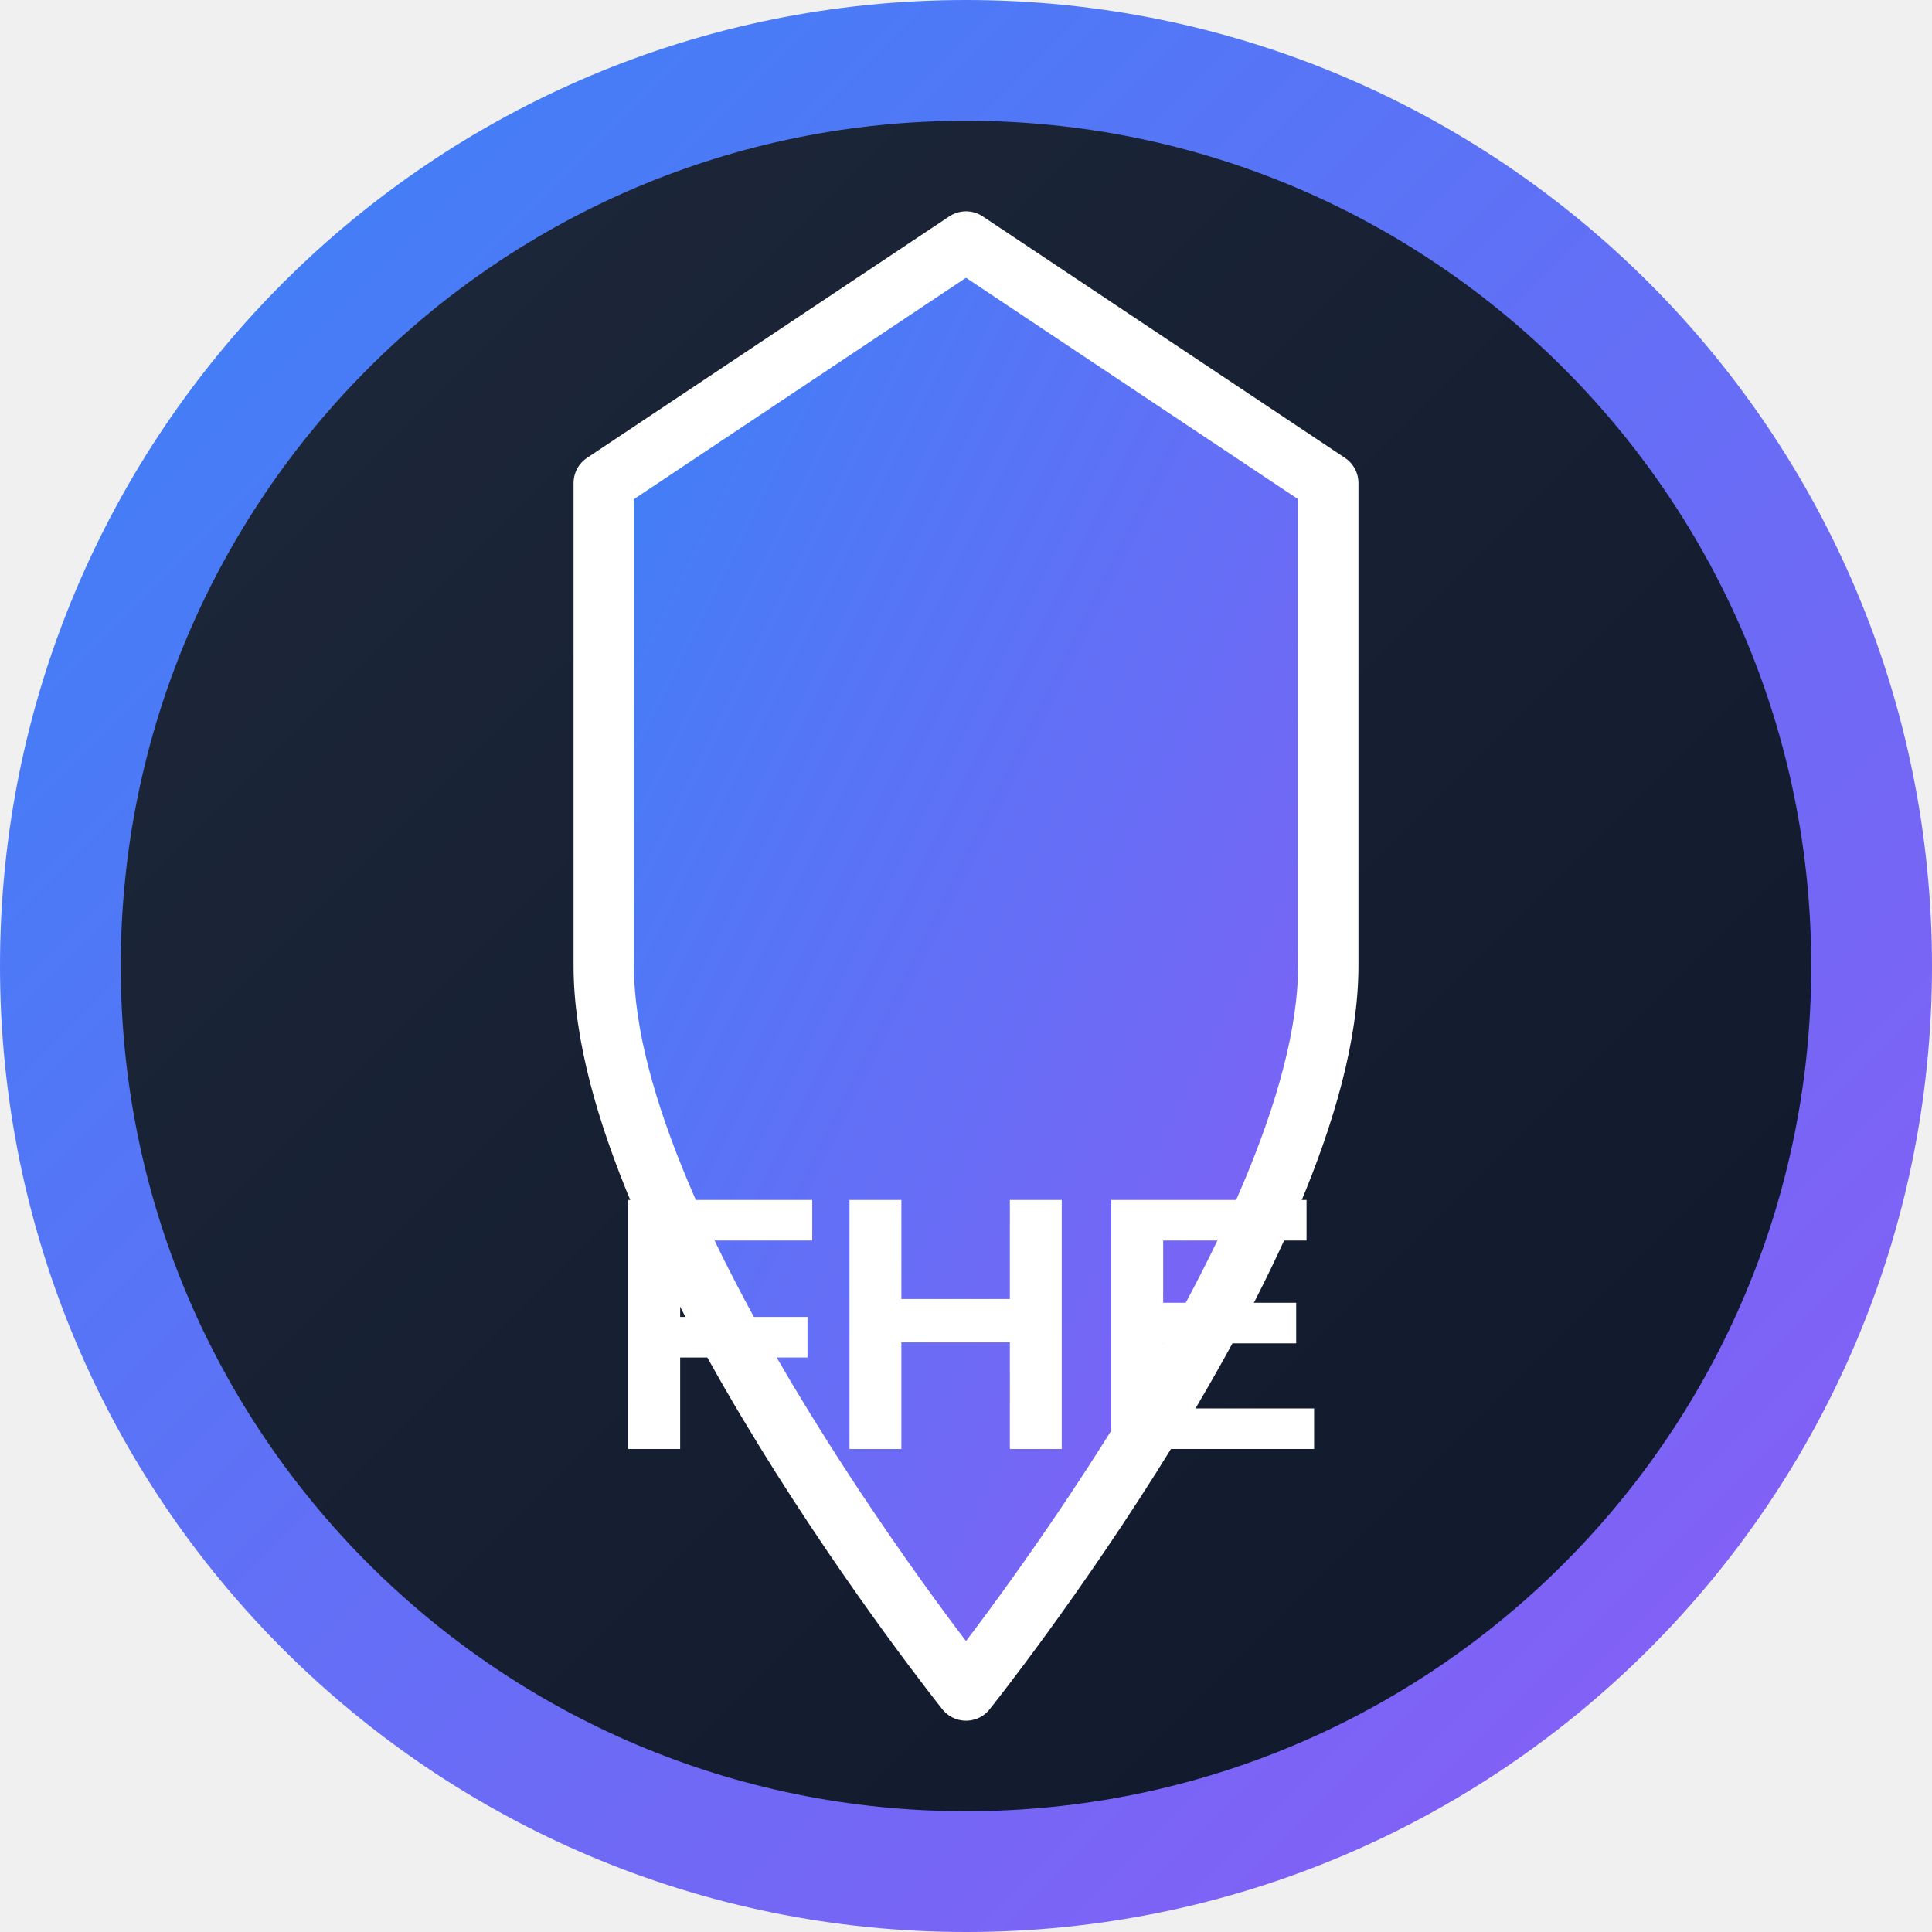
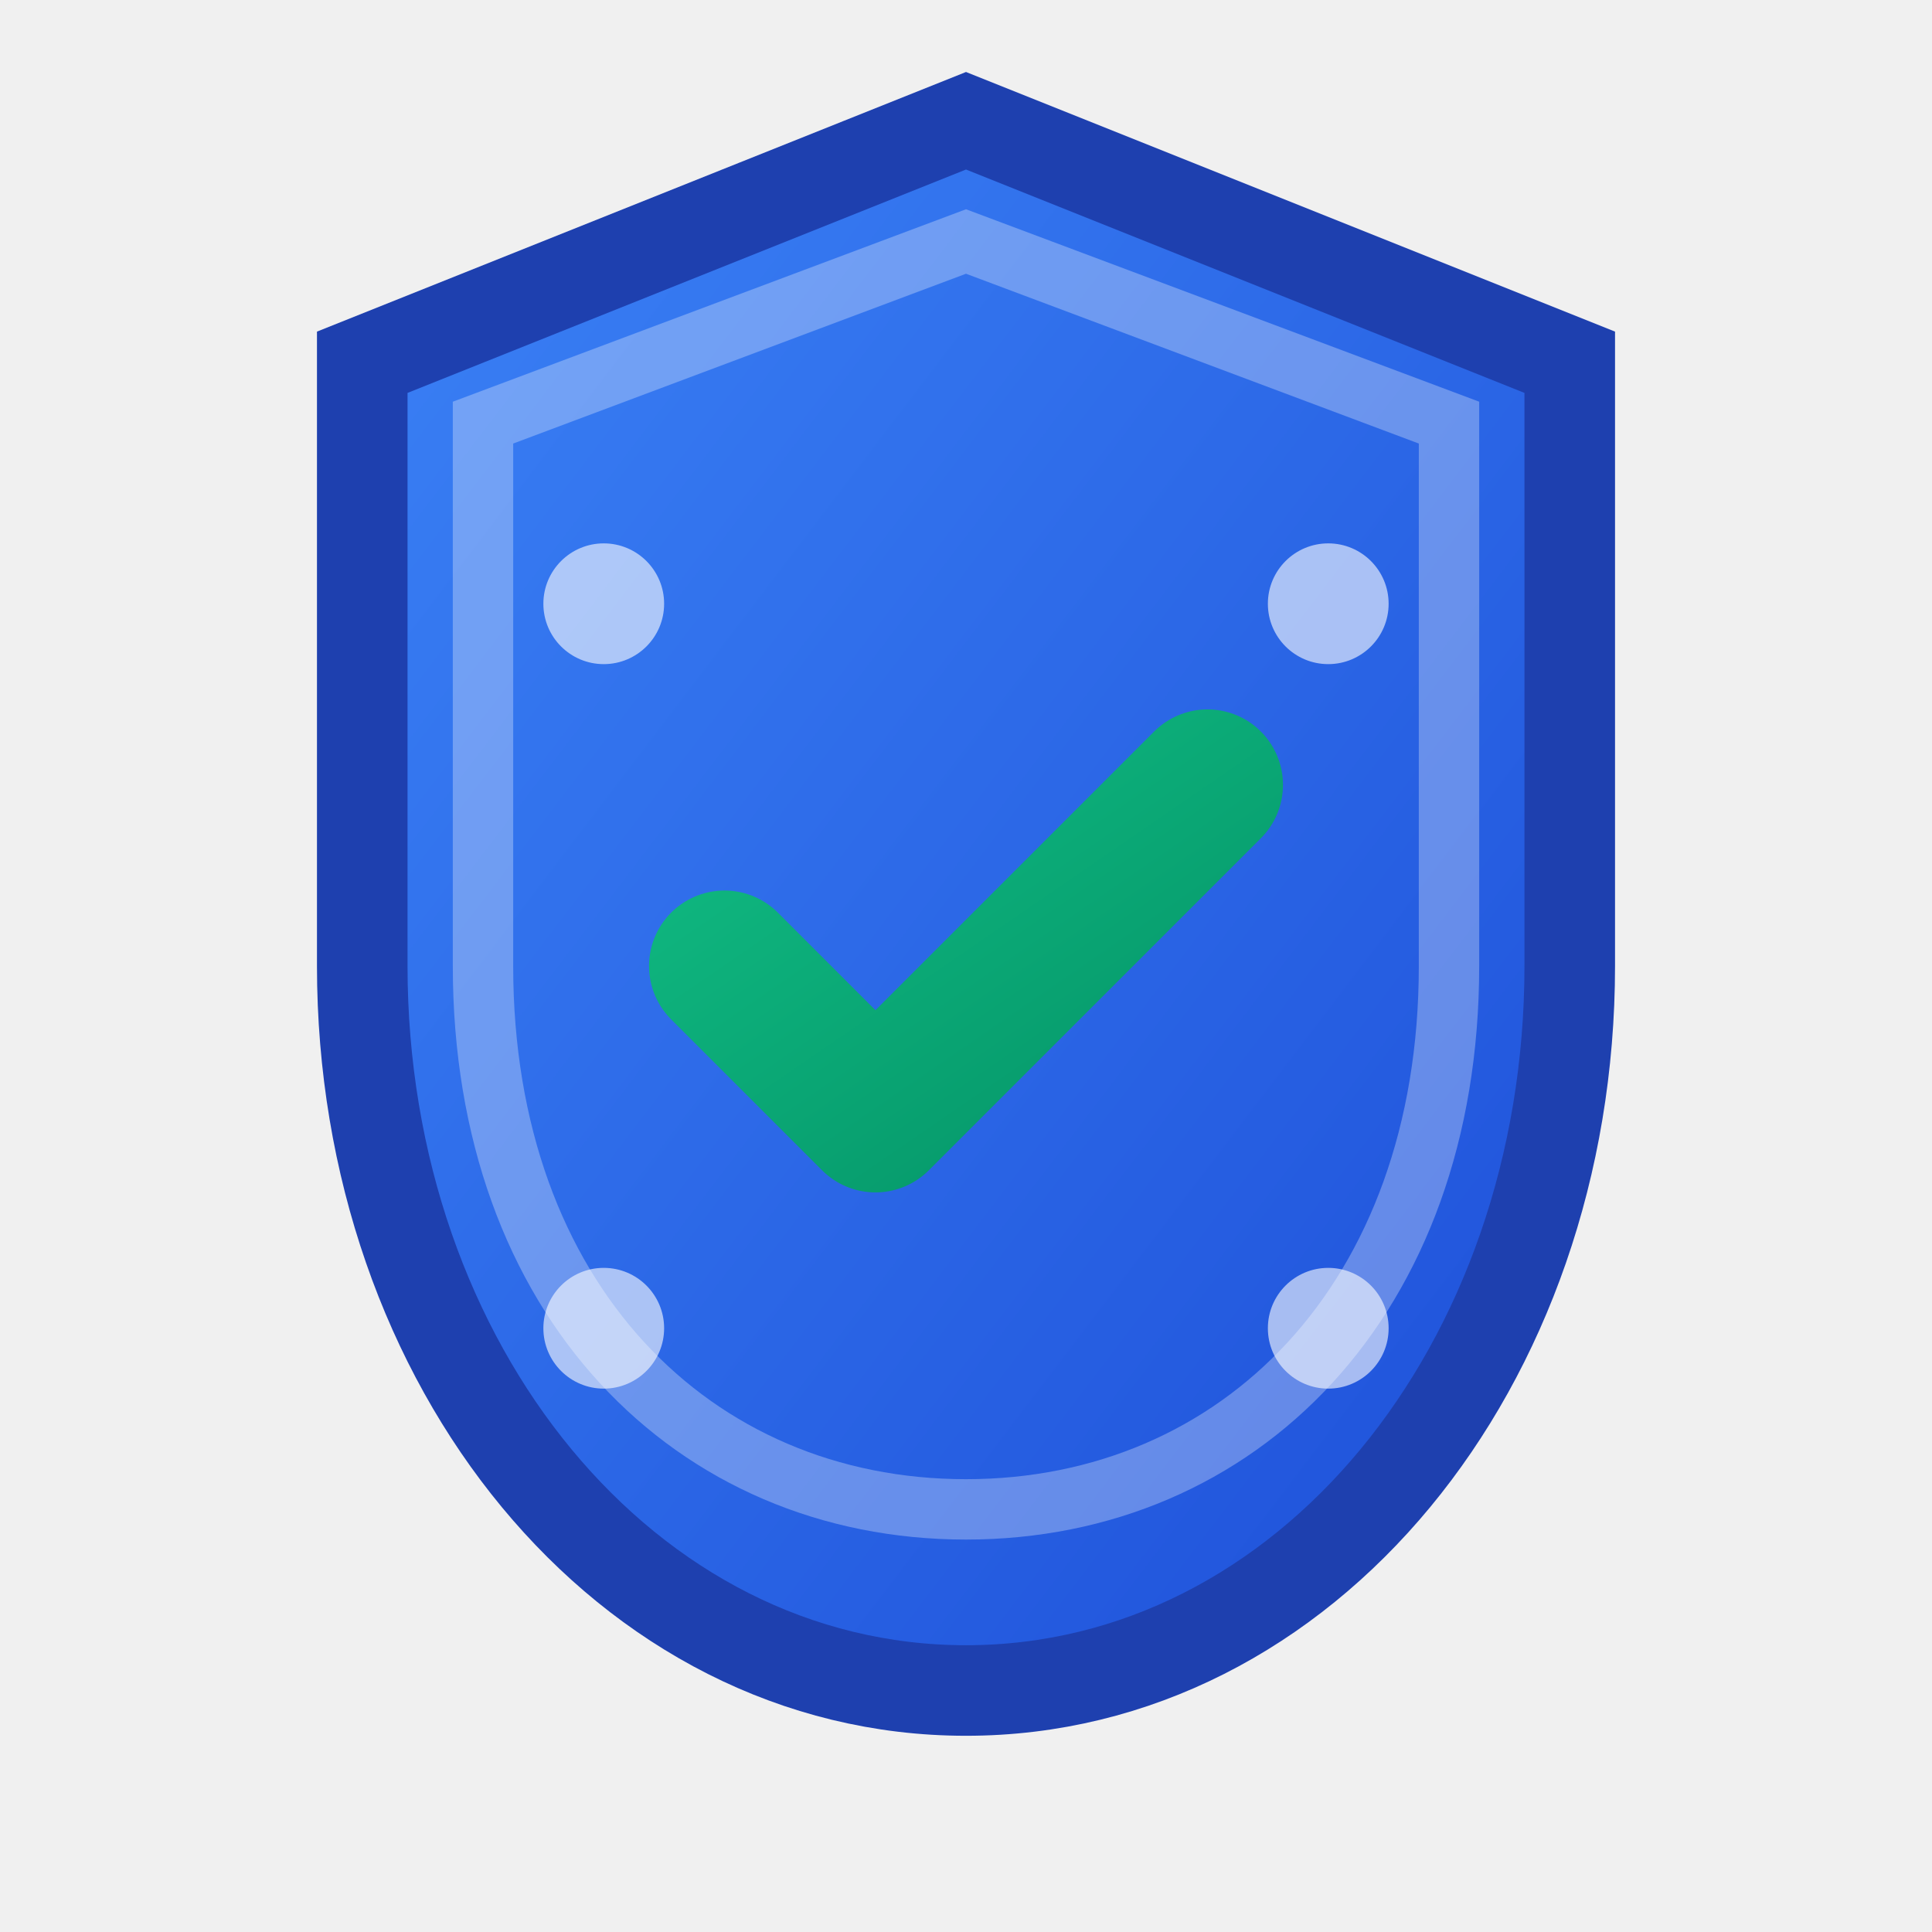
<svg xmlns="http://www.w3.org/2000/svg" width="32" height="32" viewBox="0 0 32 32" fill="none">
  <defs>
    <linearGradient id="shieldGradient" x1="0%" y1="0%" x2="100%" y2="100%">
      <stop offset="0%" style="stop-color:#3b82f6;stop-opacity:1" />
-       <stop offset="100%" style="stop-color:#8b5cf6;stop-opacity:1" />
+       <stop offset="100%" style="stop-color:#1d4ed8;stop-opacity:1" />
    </linearGradient>
-     <linearGradient id="backgroundGradient" x1="0%" y1="0%" x2="100%" y2="100%">
-       <stop offset="0%" style="stop-color:#1e293b;stop-opacity:1" />
-       <stop offset="100%" style="stop-color:#0f172a;stop-opacity:1" />
+     <linearGradient id="checkGradient" x1="0%" y1="0%" x2="100%" y2="100%">
+       <stop offset="0%" style="stop-color:#10b981;stop-opacity:1" />
+       <stop offset="100%" style="stop-color:#059669;stop-opacity:1" />
    </linearGradient>
  </defs>
-   <circle cx="16" cy="16" r="15" fill="url(#backgroundGradient)" stroke="url(#shieldGradient)" stroke-width="2" />
-   <path d="M16 4L22 8V16C22 20.5 16 28 16 28S10 20.5 10 16V8L16 4Z" fill="url(#shieldGradient)" stroke="white" stroke-width="1" stroke-linejoin="round" />
-   <text x="16" y="24" font-family="Arial, sans-serif" font-size="6" font-weight="bold" text-anchor="middle" fill="white">FHE</text>
+   <path d="M16 2L6 6V16C6 22.627 10.373 28 16 28C21.627 28 26 22.627 26 16V6L16 2Z" fill="url(#shieldGradient)" stroke="#1e40af" stroke-width="1.5" />
+   <path d="M16 4L8 7V16C8 21.523 11.477 25 16 25C20.523 25 24 21.523 24 16V7L16 4Z" fill="none" stroke="#ffffff" stroke-width="1" opacity="0.3" />
+   <path d="M12 16L14.5 18.5L20 13" stroke="url(#checkGradient)" stroke-width="2.5" stroke-linecap="round" stroke-linejoin="round" />
+   <circle cx="10" cy="10" r="1" fill="#ffffff" opacity="0.6" />
+   <circle cx="22" cy="10" r="1" fill="#ffffff" opacity="0.6" />
+   <circle cx="10" cy="22" r="1" fill="#ffffff" opacity="0.6" />
+   <circle cx="22" cy="22" r="1" fill="#ffffff" opacity="0.6" />
</svg>
